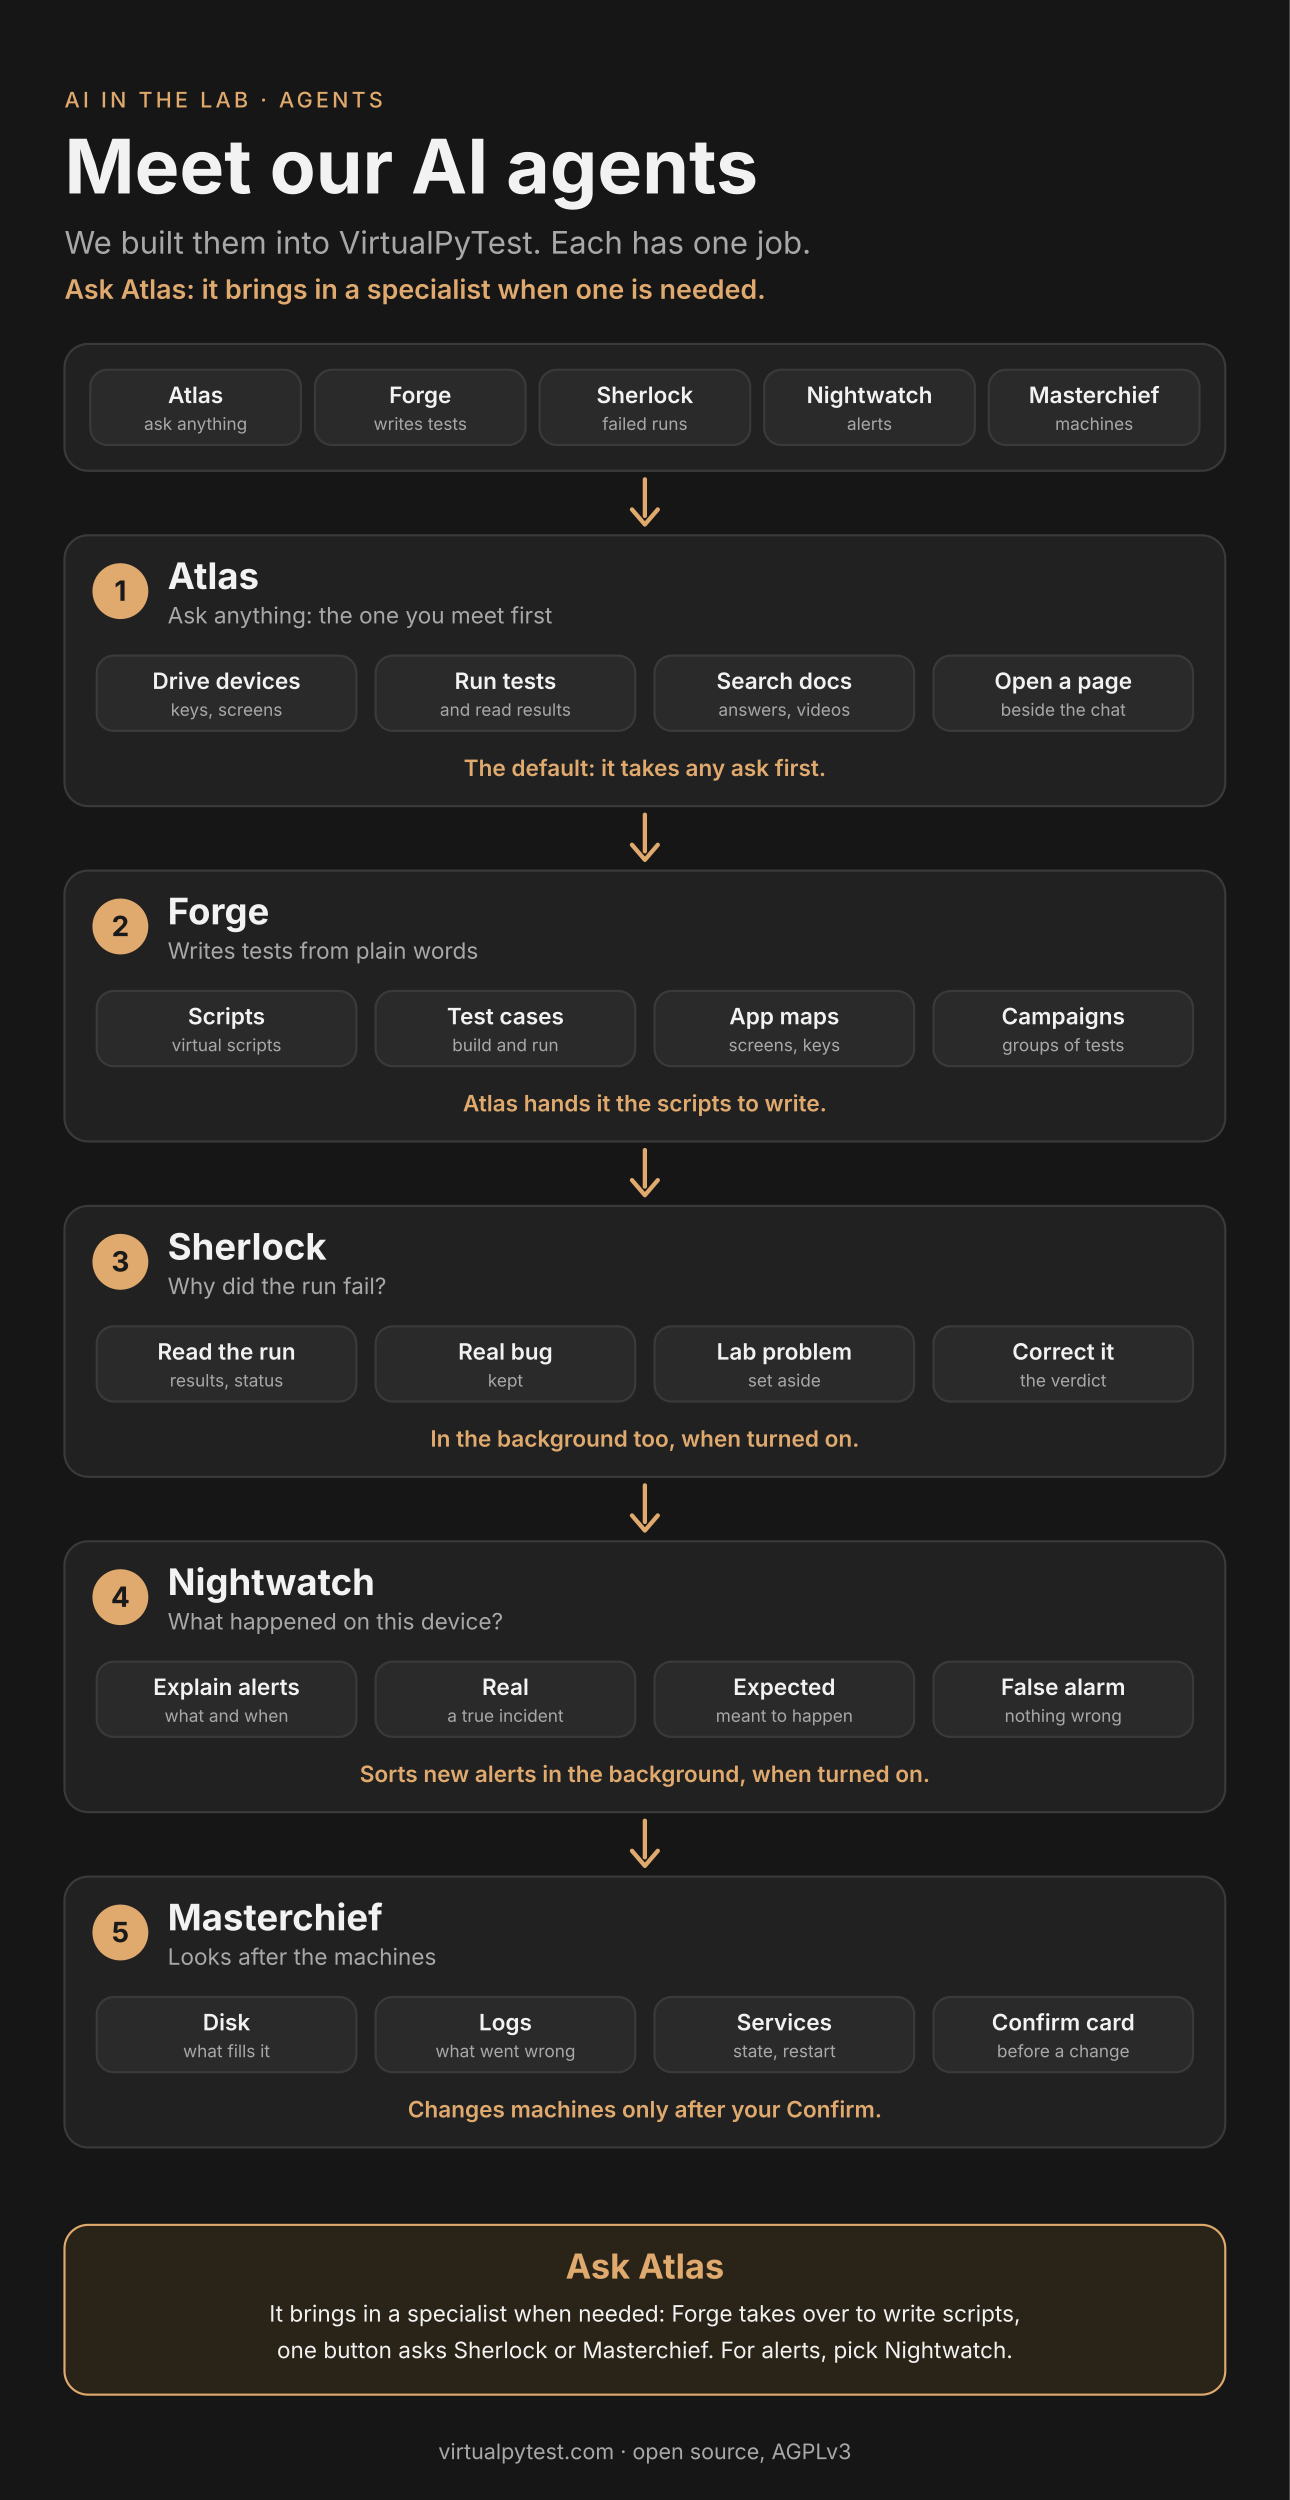
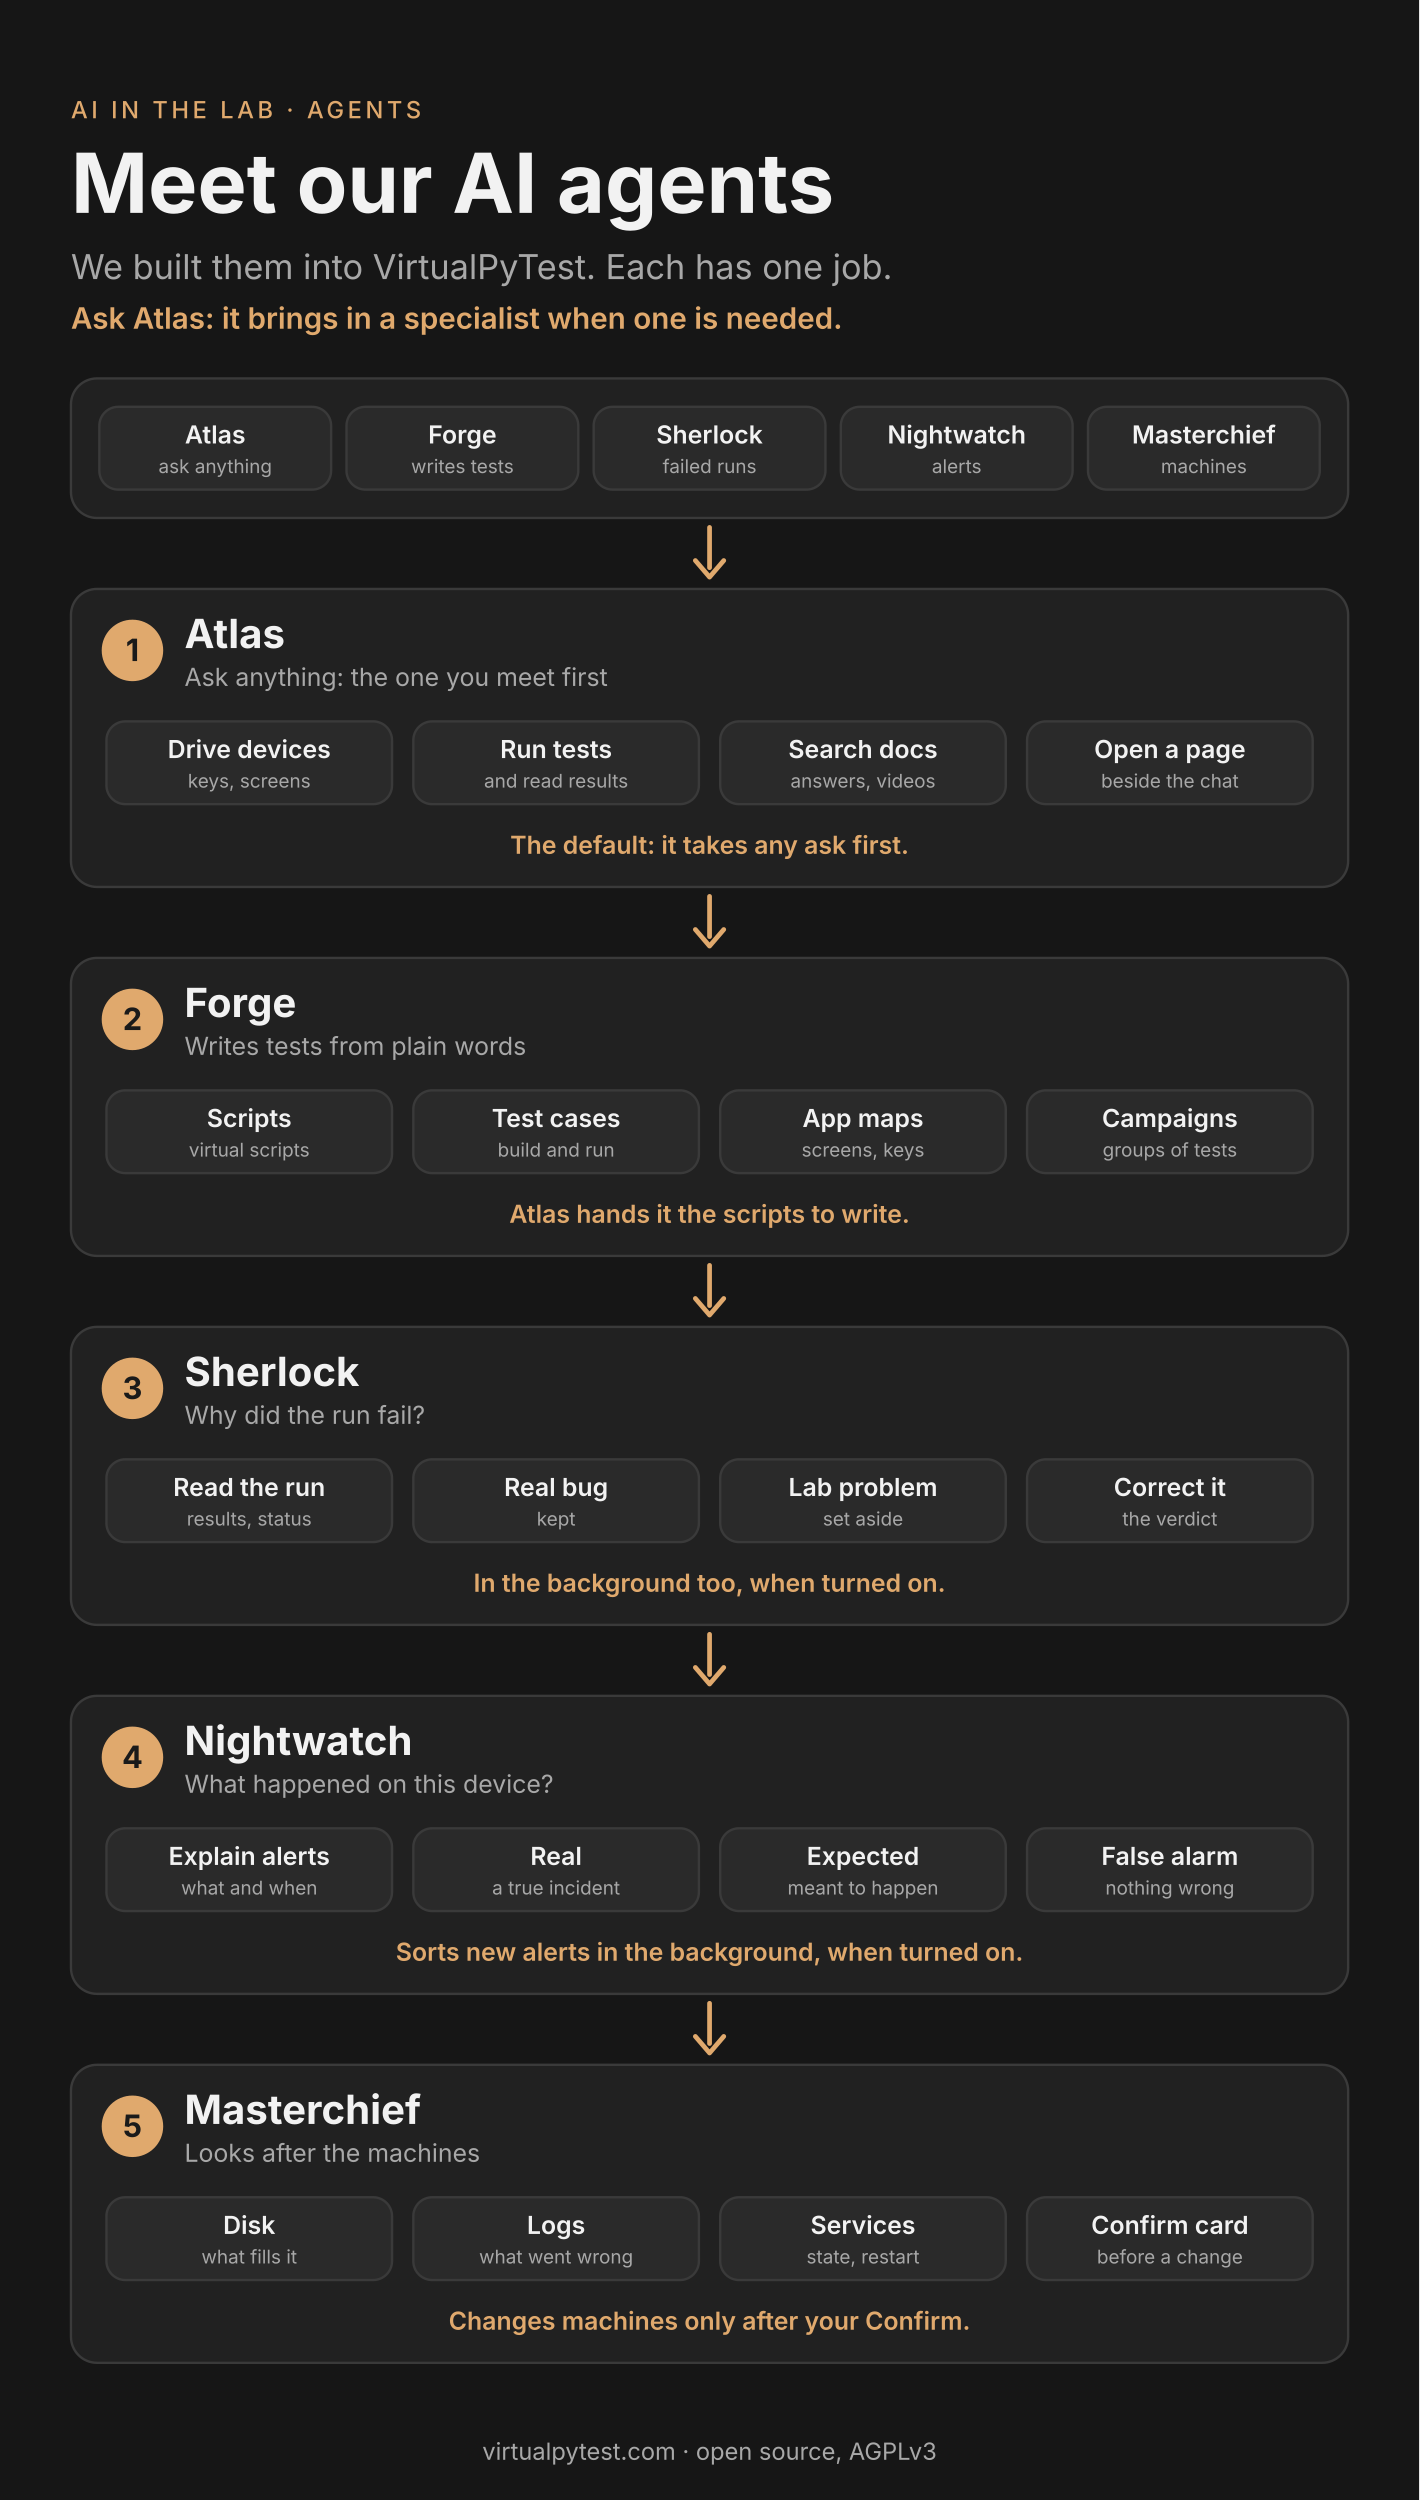
- <svg xmlns="http://www.w3.org/2000/svg" viewBox="0 0 1200 2326" width="1200" height="2326" role="img">
-   <rect width="1200" height="2326" fill="#161616" />
+ <svg xmlns="http://www.w3.org/2000/svg" viewBox="0 0 1200 2114" width="1200" height="2114" role="img">
+   <rect width="1200" height="2114" fill="#161616" />
  <text x="60" y="100" font-family="Geist,Inter,system-ui,-apple-system,Segoe UI,Helvetica,Arial,sans-serif" font-size="20" font-weight="500" fill="#e0a96d" text-anchor="start" letter-spacing="3">AI IN THE LAB · AGENTS</text>
  <text x="60" y="180" font-family="Geist,Inter,system-ui,-apple-system,Segoe UI,Helvetica,Arial,sans-serif" font-size="70" font-weight="700" fill="#f2f2f2" text-anchor="start" letter-spacing="0">Meet our AI agents</text>
  <text x="60" y="236" font-family="Geist,Inter,system-ui,-apple-system,Segoe UI,Helvetica,Arial,sans-serif" font-size="29" font-weight="400" fill="#a8a8a8" text-anchor="start" letter-spacing="0">We built them into VirtualPyTest. Each has one job.</text>
  <text x="60" y="278" font-family="Geist,Inter,system-ui,-apple-system,Segoe UI,Helvetica,Arial,sans-serif" font-size="25" font-weight="600" fill="#e0a96d" text-anchor="start" letter-spacing="0">Ask Atlas: it brings in a specialist when one is needed.</text>
  <rect x="60" y="320" width="1080" height="118" rx="22" fill="#212121" stroke="#3a3a3a" stroke-width="2" />
  <rect x="84" y="344" width="196" height="70" rx="16" fill="#2a2a2a" stroke="#3a3a3a" stroke-width="2" />
  <text x="182.0" y="375" font-family="Geist,Inter,system-ui,-apple-system,Segoe UI,Helvetica,Arial,sans-serif" font-size="21" font-weight="600" fill="#f2f2f2" text-anchor="middle" letter-spacing="0">Atlas</text>
  <text x="182.0" y="400" font-family="Geist,Inter,system-ui,-apple-system,Segoe UI,Helvetica,Arial,sans-serif" font-size="16" font-weight="400" fill="#a8a8a8" text-anchor="middle" letter-spacing="0">ask anything</text>
  <rect x="293" y="344" width="196" height="70" rx="16" fill="#2a2a2a" stroke="#3a3a3a" stroke-width="2" />
  <text x="391.0" y="375" font-family="Geist,Inter,system-ui,-apple-system,Segoe UI,Helvetica,Arial,sans-serif" font-size="21" font-weight="600" fill="#f2f2f2" text-anchor="middle" letter-spacing="0">Forge</text>
  <text x="391.0" y="400" font-family="Geist,Inter,system-ui,-apple-system,Segoe UI,Helvetica,Arial,sans-serif" font-size="16" font-weight="400" fill="#a8a8a8" text-anchor="middle" letter-spacing="0">writes tests</text>
  <rect x="502" y="344" width="196" height="70" rx="16" fill="#2a2a2a" stroke="#3a3a3a" stroke-width="2" />
  <text x="600.0" y="375" font-family="Geist,Inter,system-ui,-apple-system,Segoe UI,Helvetica,Arial,sans-serif" font-size="21" font-weight="600" fill="#f2f2f2" text-anchor="middle" letter-spacing="0">Sherlock</text>
  <text x="600.0" y="400" font-family="Geist,Inter,system-ui,-apple-system,Segoe UI,Helvetica,Arial,sans-serif" font-size="16" font-weight="400" fill="#a8a8a8" text-anchor="middle" letter-spacing="0">failed runs</text>
  <rect x="711" y="344" width="196" height="70" rx="16" fill="#2a2a2a" stroke="#3a3a3a" stroke-width="2" />
  <text x="809.0" y="375" font-family="Geist,Inter,system-ui,-apple-system,Segoe UI,Helvetica,Arial,sans-serif" font-size="21" font-weight="600" fill="#f2f2f2" text-anchor="middle" letter-spacing="0">Nightwatch</text>
  <text x="809.0" y="400" font-family="Geist,Inter,system-ui,-apple-system,Segoe UI,Helvetica,Arial,sans-serif" font-size="16" font-weight="400" fill="#a8a8a8" text-anchor="middle" letter-spacing="0">alerts</text>
  <rect x="920" y="344" width="196" height="70" rx="16" fill="#2a2a2a" stroke="#3a3a3a" stroke-width="2" />
  <text x="1018.0" y="375" font-family="Geist,Inter,system-ui,-apple-system,Segoe UI,Helvetica,Arial,sans-serif" font-size="21" font-weight="600" fill="#f2f2f2" text-anchor="middle" letter-spacing="0">Masterchief</text>
  <text x="1018.0" y="400" font-family="Geist,Inter,system-ui,-apple-system,Segoe UI,Helvetica,Arial,sans-serif" font-size="16" font-weight="400" fill="#a8a8a8" text-anchor="middle" letter-spacing="0">machines</text>
  <path d="M600 446V480" stroke="#e0a96d" stroke-width="4" stroke-linecap="round" />
  <path d="M588 474L600 488L612 474" fill="none" stroke="#e0a96d" stroke-width="4" stroke-linecap="round" stroke-linejoin="round" />
  <rect x="60" y="498" width="1080" height="252" rx="22" fill="#212121" stroke="#3a3a3a" stroke-width="2" />
  <circle cx="112" cy="550" r="26" fill="#e0a96d" />
  <text x="112" y="559" font-family="Geist,Inter,system-ui,-apple-system,Segoe UI,Helvetica,Arial,sans-serif" font-size="26" font-weight="700" fill="#1a1a1a" text-anchor="middle" letter-spacing="0">1</text>
  <text x="156" y="548" font-family="Geist,Inter,system-ui,-apple-system,Segoe UI,Helvetica,Arial,sans-serif" font-size="34" font-weight="700" fill="#f2f2f2" text-anchor="start" letter-spacing="0">Atlas</text>
  <text x="156" y="580" font-family="Geist,Inter,system-ui,-apple-system,Segoe UI,Helvetica,Arial,sans-serif" font-size="21" font-weight="400" fill="#a8a8a8" text-anchor="start" letter-spacing="0">Ask anything: the one you meet first</text>
  <rect x="90.0" y="610" width="241.5" height="70" rx="16" fill="#2a2a2a" stroke="#3a3a3a" stroke-width="2" />
  <text x="210.75" y="641" font-family="Geist,Inter,system-ui,-apple-system,Segoe UI,Helvetica,Arial,sans-serif" font-size="21" font-weight="600" fill="#f2f2f2" text-anchor="middle" letter-spacing="0">Drive devices</text>
  <text x="210.75" y="666" font-family="Geist,Inter,system-ui,-apple-system,Segoe UI,Helvetica,Arial,sans-serif" font-size="16" font-weight="400" fill="#a8a8a8" text-anchor="middle" letter-spacing="0">keys, screens</text>
  <rect x="349.5" y="610" width="241.5" height="70" rx="16" fill="#2a2a2a" stroke="#3a3a3a" stroke-width="2" />
  <text x="470.25" y="641" font-family="Geist,Inter,system-ui,-apple-system,Segoe UI,Helvetica,Arial,sans-serif" font-size="21" font-weight="600" fill="#f2f2f2" text-anchor="middle" letter-spacing="0">Run tests</text>
  <text x="470.25" y="666" font-family="Geist,Inter,system-ui,-apple-system,Segoe UI,Helvetica,Arial,sans-serif" font-size="16" font-weight="400" fill="#a8a8a8" text-anchor="middle" letter-spacing="0">and read results</text>
  <rect x="609.0" y="610" width="241.5" height="70" rx="16" fill="#2a2a2a" stroke="#3a3a3a" stroke-width="2" />
  <text x="729.75" y="641" font-family="Geist,Inter,system-ui,-apple-system,Segoe UI,Helvetica,Arial,sans-serif" font-size="21" font-weight="600" fill="#f2f2f2" text-anchor="middle" letter-spacing="0">Search docs</text>
  <text x="729.75" y="666" font-family="Geist,Inter,system-ui,-apple-system,Segoe UI,Helvetica,Arial,sans-serif" font-size="16" font-weight="400" fill="#a8a8a8" text-anchor="middle" letter-spacing="0">answers, videos</text>
  <rect x="868.5" y="610" width="241.5" height="70" rx="16" fill="#2a2a2a" stroke="#3a3a3a" stroke-width="2" />
  <text x="989.25" y="641" font-family="Geist,Inter,system-ui,-apple-system,Segoe UI,Helvetica,Arial,sans-serif" font-size="21" font-weight="600" fill="#f2f2f2" text-anchor="middle" letter-spacing="0">Open a page</text>
  <text x="989.25" y="666" font-family="Geist,Inter,system-ui,-apple-system,Segoe UI,Helvetica,Arial,sans-serif" font-size="16" font-weight="400" fill="#a8a8a8" text-anchor="middle" letter-spacing="0">beside the chat</text>
  <text x="600" y="722" font-family="Geist,Inter,system-ui,-apple-system,Segoe UI,Helvetica,Arial,sans-serif" font-size="21" font-weight="600" fill="#e0a96d" text-anchor="middle" letter-spacing="0">The default: it takes any ask first.</text>
  <path d="M600 758V792" stroke="#e0a96d" stroke-width="4" stroke-linecap="round" />
  <path d="M588 786L600 800L612 786" fill="none" stroke="#e0a96d" stroke-width="4" stroke-linecap="round" stroke-linejoin="round" />
  <rect x="60" y="810" width="1080" height="252" rx="22" fill="#212121" stroke="#3a3a3a" stroke-width="2" />
  <circle cx="112" cy="862" r="26" fill="#e0a96d" />
  <text x="112" y="871" font-family="Geist,Inter,system-ui,-apple-system,Segoe UI,Helvetica,Arial,sans-serif" font-size="26" font-weight="700" fill="#1a1a1a" text-anchor="middle" letter-spacing="0">2</text>
  <text x="156" y="860" font-family="Geist,Inter,system-ui,-apple-system,Segoe UI,Helvetica,Arial,sans-serif" font-size="34" font-weight="700" fill="#f2f2f2" text-anchor="start" letter-spacing="0">Forge</text>
  <text x="156" y="892" font-family="Geist,Inter,system-ui,-apple-system,Segoe UI,Helvetica,Arial,sans-serif" font-size="21" font-weight="400" fill="#a8a8a8" text-anchor="start" letter-spacing="0">Writes tests from plain words</text>
  <rect x="90.0" y="922" width="241.5" height="70" rx="16" fill="#2a2a2a" stroke="#3a3a3a" stroke-width="2" />
  <text x="210.75" y="953" font-family="Geist,Inter,system-ui,-apple-system,Segoe UI,Helvetica,Arial,sans-serif" font-size="21" font-weight="600" fill="#f2f2f2" text-anchor="middle" letter-spacing="0">Scripts</text>
  <text x="210.75" y="978" font-family="Geist,Inter,system-ui,-apple-system,Segoe UI,Helvetica,Arial,sans-serif" font-size="16" font-weight="400" fill="#a8a8a8" text-anchor="middle" letter-spacing="0">virtual scripts</text>
  <rect x="349.5" y="922" width="241.5" height="70" rx="16" fill="#2a2a2a" stroke="#3a3a3a" stroke-width="2" />
  <text x="470.25" y="953" font-family="Geist,Inter,system-ui,-apple-system,Segoe UI,Helvetica,Arial,sans-serif" font-size="21" font-weight="600" fill="#f2f2f2" text-anchor="middle" letter-spacing="0">Test cases</text>
  <text x="470.25" y="978" font-family="Geist,Inter,system-ui,-apple-system,Segoe UI,Helvetica,Arial,sans-serif" font-size="16" font-weight="400" fill="#a8a8a8" text-anchor="middle" letter-spacing="0">build and run</text>
  <rect x="609.0" y="922" width="241.5" height="70" rx="16" fill="#2a2a2a" stroke="#3a3a3a" stroke-width="2" />
  <text x="729.75" y="953" font-family="Geist,Inter,system-ui,-apple-system,Segoe UI,Helvetica,Arial,sans-serif" font-size="21" font-weight="600" fill="#f2f2f2" text-anchor="middle" letter-spacing="0">App maps</text>
  <text x="729.75" y="978" font-family="Geist,Inter,system-ui,-apple-system,Segoe UI,Helvetica,Arial,sans-serif" font-size="16" font-weight="400" fill="#a8a8a8" text-anchor="middle" letter-spacing="0">screens, keys</text>
  <rect x="868.5" y="922" width="241.5" height="70" rx="16" fill="#2a2a2a" stroke="#3a3a3a" stroke-width="2" />
  <text x="989.25" y="953" font-family="Geist,Inter,system-ui,-apple-system,Segoe UI,Helvetica,Arial,sans-serif" font-size="21" font-weight="600" fill="#f2f2f2" text-anchor="middle" letter-spacing="0">Campaigns</text>
  <text x="989.25" y="978" font-family="Geist,Inter,system-ui,-apple-system,Segoe UI,Helvetica,Arial,sans-serif" font-size="16" font-weight="400" fill="#a8a8a8" text-anchor="middle" letter-spacing="0">groups of tests</text>
  <text x="600" y="1034" font-family="Geist,Inter,system-ui,-apple-system,Segoe UI,Helvetica,Arial,sans-serif" font-size="21" font-weight="600" fill="#e0a96d" text-anchor="middle" letter-spacing="0">Atlas hands it the scripts to write.</text>
  <path d="M600 1070V1104" stroke="#e0a96d" stroke-width="4" stroke-linecap="round" />
  <path d="M588 1098L600 1112L612 1098" fill="none" stroke="#e0a96d" stroke-width="4" stroke-linecap="round" stroke-linejoin="round" />
  <rect x="60" y="1122" width="1080" height="252" rx="22" fill="#212121" stroke="#3a3a3a" stroke-width="2" />
  <circle cx="112" cy="1174" r="26" fill="#e0a96d" />
  <text x="112" y="1183" font-family="Geist,Inter,system-ui,-apple-system,Segoe UI,Helvetica,Arial,sans-serif" font-size="26" font-weight="700" fill="#1a1a1a" text-anchor="middle" letter-spacing="0">3</text>
  <text x="156" y="1172" font-family="Geist,Inter,system-ui,-apple-system,Segoe UI,Helvetica,Arial,sans-serif" font-size="34" font-weight="700" fill="#f2f2f2" text-anchor="start" letter-spacing="0">Sherlock</text>
  <text x="156" y="1204" font-family="Geist,Inter,system-ui,-apple-system,Segoe UI,Helvetica,Arial,sans-serif" font-size="21" font-weight="400" fill="#a8a8a8" text-anchor="start" letter-spacing="0">Why did the run fail?</text>
  <rect x="90.0" y="1234" width="241.5" height="70" rx="16" fill="#2a2a2a" stroke="#3a3a3a" stroke-width="2" />
  <text x="210.75" y="1265" font-family="Geist,Inter,system-ui,-apple-system,Segoe UI,Helvetica,Arial,sans-serif" font-size="21" font-weight="600" fill="#f2f2f2" text-anchor="middle" letter-spacing="0">Read the run</text>
  <text x="210.75" y="1290" font-family="Geist,Inter,system-ui,-apple-system,Segoe UI,Helvetica,Arial,sans-serif" font-size="16" font-weight="400" fill="#a8a8a8" text-anchor="middle" letter-spacing="0">results, status</text>
  <rect x="349.5" y="1234" width="241.5" height="70" rx="16" fill="#2a2a2a" stroke="#3a3a3a" stroke-width="2" />
  <text x="470.25" y="1265" font-family="Geist,Inter,system-ui,-apple-system,Segoe UI,Helvetica,Arial,sans-serif" font-size="21" font-weight="600" fill="#f2f2f2" text-anchor="middle" letter-spacing="0">Real bug</text>
  <text x="470.25" y="1290" font-family="Geist,Inter,system-ui,-apple-system,Segoe UI,Helvetica,Arial,sans-serif" font-size="16" font-weight="400" fill="#a8a8a8" text-anchor="middle" letter-spacing="0">kept</text>
  <rect x="609.0" y="1234" width="241.5" height="70" rx="16" fill="#2a2a2a" stroke="#3a3a3a" stroke-width="2" />
  <text x="729.75" y="1265" font-family="Geist,Inter,system-ui,-apple-system,Segoe UI,Helvetica,Arial,sans-serif" font-size="21" font-weight="600" fill="#f2f2f2" text-anchor="middle" letter-spacing="0">Lab problem</text>
  <text x="729.75" y="1290" font-family="Geist,Inter,system-ui,-apple-system,Segoe UI,Helvetica,Arial,sans-serif" font-size="16" font-weight="400" fill="#a8a8a8" text-anchor="middle" letter-spacing="0">set aside</text>
  <rect x="868.5" y="1234" width="241.5" height="70" rx="16" fill="#2a2a2a" stroke="#3a3a3a" stroke-width="2" />
  <text x="989.25" y="1265" font-family="Geist,Inter,system-ui,-apple-system,Segoe UI,Helvetica,Arial,sans-serif" font-size="21" font-weight="600" fill="#f2f2f2" text-anchor="middle" letter-spacing="0">Correct it</text>
  <text x="989.25" y="1290" font-family="Geist,Inter,system-ui,-apple-system,Segoe UI,Helvetica,Arial,sans-serif" font-size="16" font-weight="400" fill="#a8a8a8" text-anchor="middle" letter-spacing="0">the verdict</text>
  <text x="600" y="1346" font-family="Geist,Inter,system-ui,-apple-system,Segoe UI,Helvetica,Arial,sans-serif" font-size="21" font-weight="600" fill="#e0a96d" text-anchor="middle" letter-spacing="0">In the background too, when turned on.</text>
  <path d="M600 1382V1416" stroke="#e0a96d" stroke-width="4" stroke-linecap="round" />
  <path d="M588 1410L600 1424L612 1410" fill="none" stroke="#e0a96d" stroke-width="4" stroke-linecap="round" stroke-linejoin="round" />
  <rect x="60" y="1434" width="1080" height="252" rx="22" fill="#212121" stroke="#3a3a3a" stroke-width="2" />
  <circle cx="112" cy="1486" r="26" fill="#e0a96d" />
  <text x="112" y="1495" font-family="Geist,Inter,system-ui,-apple-system,Segoe UI,Helvetica,Arial,sans-serif" font-size="26" font-weight="700" fill="#1a1a1a" text-anchor="middle" letter-spacing="0">4</text>
  <text x="156" y="1484" font-family="Geist,Inter,system-ui,-apple-system,Segoe UI,Helvetica,Arial,sans-serif" font-size="34" font-weight="700" fill="#f2f2f2" text-anchor="start" letter-spacing="0">Nightwatch</text>
  <text x="156" y="1516" font-family="Geist,Inter,system-ui,-apple-system,Segoe UI,Helvetica,Arial,sans-serif" font-size="21" font-weight="400" fill="#a8a8a8" text-anchor="start" letter-spacing="0">What happened on this device?</text>
  <rect x="90.0" y="1546" width="241.5" height="70" rx="16" fill="#2a2a2a" stroke="#3a3a3a" stroke-width="2" />
  <text x="210.75" y="1577" font-family="Geist,Inter,system-ui,-apple-system,Segoe UI,Helvetica,Arial,sans-serif" font-size="21" font-weight="600" fill="#f2f2f2" text-anchor="middle" letter-spacing="0">Explain alerts</text>
  <text x="210.75" y="1602" font-family="Geist,Inter,system-ui,-apple-system,Segoe UI,Helvetica,Arial,sans-serif" font-size="16" font-weight="400" fill="#a8a8a8" text-anchor="middle" letter-spacing="0">what and when</text>
  <rect x="349.5" y="1546" width="241.5" height="70" rx="16" fill="#2a2a2a" stroke="#3a3a3a" stroke-width="2" />
  <text x="470.25" y="1577" font-family="Geist,Inter,system-ui,-apple-system,Segoe UI,Helvetica,Arial,sans-serif" font-size="21" font-weight="600" fill="#f2f2f2" text-anchor="middle" letter-spacing="0">Real</text>
  <text x="470.25" y="1602" font-family="Geist,Inter,system-ui,-apple-system,Segoe UI,Helvetica,Arial,sans-serif" font-size="16" font-weight="400" fill="#a8a8a8" text-anchor="middle" letter-spacing="0">a true incident</text>
  <rect x="609.0" y="1546" width="241.5" height="70" rx="16" fill="#2a2a2a" stroke="#3a3a3a" stroke-width="2" />
  <text x="729.75" y="1577" font-family="Geist,Inter,system-ui,-apple-system,Segoe UI,Helvetica,Arial,sans-serif" font-size="21" font-weight="600" fill="#f2f2f2" text-anchor="middle" letter-spacing="0">Expected</text>
  <text x="729.75" y="1602" font-family="Geist,Inter,system-ui,-apple-system,Segoe UI,Helvetica,Arial,sans-serif" font-size="16" font-weight="400" fill="#a8a8a8" text-anchor="middle" letter-spacing="0">meant to happen</text>
  <rect x="868.5" y="1546" width="241.5" height="70" rx="16" fill="#2a2a2a" stroke="#3a3a3a" stroke-width="2" />
  <text x="989.25" y="1577" font-family="Geist,Inter,system-ui,-apple-system,Segoe UI,Helvetica,Arial,sans-serif" font-size="21" font-weight="600" fill="#f2f2f2" text-anchor="middle" letter-spacing="0">False alarm</text>
  <text x="989.25" y="1602" font-family="Geist,Inter,system-ui,-apple-system,Segoe UI,Helvetica,Arial,sans-serif" font-size="16" font-weight="400" fill="#a8a8a8" text-anchor="middle" letter-spacing="0">nothing wrong</text>
  <text x="600" y="1658" font-family="Geist,Inter,system-ui,-apple-system,Segoe UI,Helvetica,Arial,sans-serif" font-size="21" font-weight="600" fill="#e0a96d" text-anchor="middle" letter-spacing="0">Sorts new alerts in the background, when turned on.</text>
  <path d="M600 1694V1728" stroke="#e0a96d" stroke-width="4" stroke-linecap="round" />
  <path d="M588 1722L600 1736L612 1722" fill="none" stroke="#e0a96d" stroke-width="4" stroke-linecap="round" stroke-linejoin="round" />
  <rect x="60" y="1746" width="1080" height="252" rx="22" fill="#212121" stroke="#3a3a3a" stroke-width="2" />
  <circle cx="112" cy="1798" r="26" fill="#e0a96d" />
  <text x="112" y="1807" font-family="Geist,Inter,system-ui,-apple-system,Segoe UI,Helvetica,Arial,sans-serif" font-size="26" font-weight="700" fill="#1a1a1a" text-anchor="middle" letter-spacing="0">5</text>
  <text x="156" y="1796" font-family="Geist,Inter,system-ui,-apple-system,Segoe UI,Helvetica,Arial,sans-serif" font-size="34" font-weight="700" fill="#f2f2f2" text-anchor="start" letter-spacing="0">Masterchief</text>
  <text x="156" y="1828" font-family="Geist,Inter,system-ui,-apple-system,Segoe UI,Helvetica,Arial,sans-serif" font-size="21" font-weight="400" fill="#a8a8a8" text-anchor="start" letter-spacing="0">Looks after the machines</text>
  <rect x="90.0" y="1858" width="241.5" height="70" rx="16" fill="#2a2a2a" stroke="#3a3a3a" stroke-width="2" />
  <text x="210.75" y="1889" font-family="Geist,Inter,system-ui,-apple-system,Segoe UI,Helvetica,Arial,sans-serif" font-size="21" font-weight="600" fill="#f2f2f2" text-anchor="middle" letter-spacing="0">Disk</text>
  <text x="210.75" y="1914" font-family="Geist,Inter,system-ui,-apple-system,Segoe UI,Helvetica,Arial,sans-serif" font-size="16" font-weight="400" fill="#a8a8a8" text-anchor="middle" letter-spacing="0">what fills it</text>
  <rect x="349.5" y="1858" width="241.5" height="70" rx="16" fill="#2a2a2a" stroke="#3a3a3a" stroke-width="2" />
  <text x="470.25" y="1889" font-family="Geist,Inter,system-ui,-apple-system,Segoe UI,Helvetica,Arial,sans-serif" font-size="21" font-weight="600" fill="#f2f2f2" text-anchor="middle" letter-spacing="0">Logs</text>
  <text x="470.25" y="1914" font-family="Geist,Inter,system-ui,-apple-system,Segoe UI,Helvetica,Arial,sans-serif" font-size="16" font-weight="400" fill="#a8a8a8" text-anchor="middle" letter-spacing="0">what went wrong</text>
  <rect x="609.0" y="1858" width="241.5" height="70" rx="16" fill="#2a2a2a" stroke="#3a3a3a" stroke-width="2" />
  <text x="729.75" y="1889" font-family="Geist,Inter,system-ui,-apple-system,Segoe UI,Helvetica,Arial,sans-serif" font-size="21" font-weight="600" fill="#f2f2f2" text-anchor="middle" letter-spacing="0">Services</text>
  <text x="729.75" y="1914" font-family="Geist,Inter,system-ui,-apple-system,Segoe UI,Helvetica,Arial,sans-serif" font-size="16" font-weight="400" fill="#a8a8a8" text-anchor="middle" letter-spacing="0">state, restart</text>
  <rect x="868.5" y="1858" width="241.5" height="70" rx="16" fill="#2a2a2a" stroke="#3a3a3a" stroke-width="2" />
  <text x="989.25" y="1889" font-family="Geist,Inter,system-ui,-apple-system,Segoe UI,Helvetica,Arial,sans-serif" font-size="21" font-weight="600" fill="#f2f2f2" text-anchor="middle" letter-spacing="0">Confirm card</text>
  <text x="989.25" y="1914" font-family="Geist,Inter,system-ui,-apple-system,Segoe UI,Helvetica,Arial,sans-serif" font-size="16" font-weight="400" fill="#a8a8a8" text-anchor="middle" letter-spacing="0">before a change</text>
  <text x="600" y="1970" font-family="Geist,Inter,system-ui,-apple-system,Segoe UI,Helvetica,Arial,sans-serif" font-size="21" font-weight="600" fill="#e0a96d" text-anchor="middle" letter-spacing="0">Changes machines only after your Confirm.</text>
-   <rect x="60" y="2070" width="1080" height="158" rx="22" fill="#2a2418" stroke="#e0a96d" stroke-width="2" />
-   <text x="600" y="2120" font-family="Geist,Inter,system-ui,-apple-system,Segoe UI,Helvetica,Arial,sans-serif" font-size="32" font-weight="700" fill="#e0a96d" text-anchor="middle" letter-spacing="0">Ask Atlas</text>
-   <text x="600" y="2160" font-family="Geist,Inter,system-ui,-apple-system,Segoe UI,Helvetica,Arial,sans-serif" font-size="21" font-weight="400" fill="#f2f2f2" text-anchor="middle" letter-spacing="0">It brings in a specialist when needed: Forge takes over to write scripts,</text>
-   <text x="600" y="2194" font-family="Geist,Inter,system-ui,-apple-system,Segoe UI,Helvetica,Arial,sans-serif" font-size="21" font-weight="400" fill="#f2f2f2" text-anchor="middle" letter-spacing="0">one button asks Sherlock or Masterchief. For alerts, pick Nightwatch.</text>
-   <text x="600" y="2288" font-family="Geist,Inter,system-ui,-apple-system,Segoe UI,Helvetica,Arial,sans-serif" font-size="20" font-weight="400" fill="#a8a8a8" text-anchor="middle" letter-spacing="0">virtualpytest.com · open source, AGPLv3</text>
+   <text x="600" y="2080" font-family="Geist,Inter,system-ui,-apple-system,Segoe UI,Helvetica,Arial,sans-serif" font-size="20" font-weight="400" fill="#a8a8a8" text-anchor="middle" letter-spacing="0">virtualpytest.com · open source, AGPLv3</text>
</svg>
